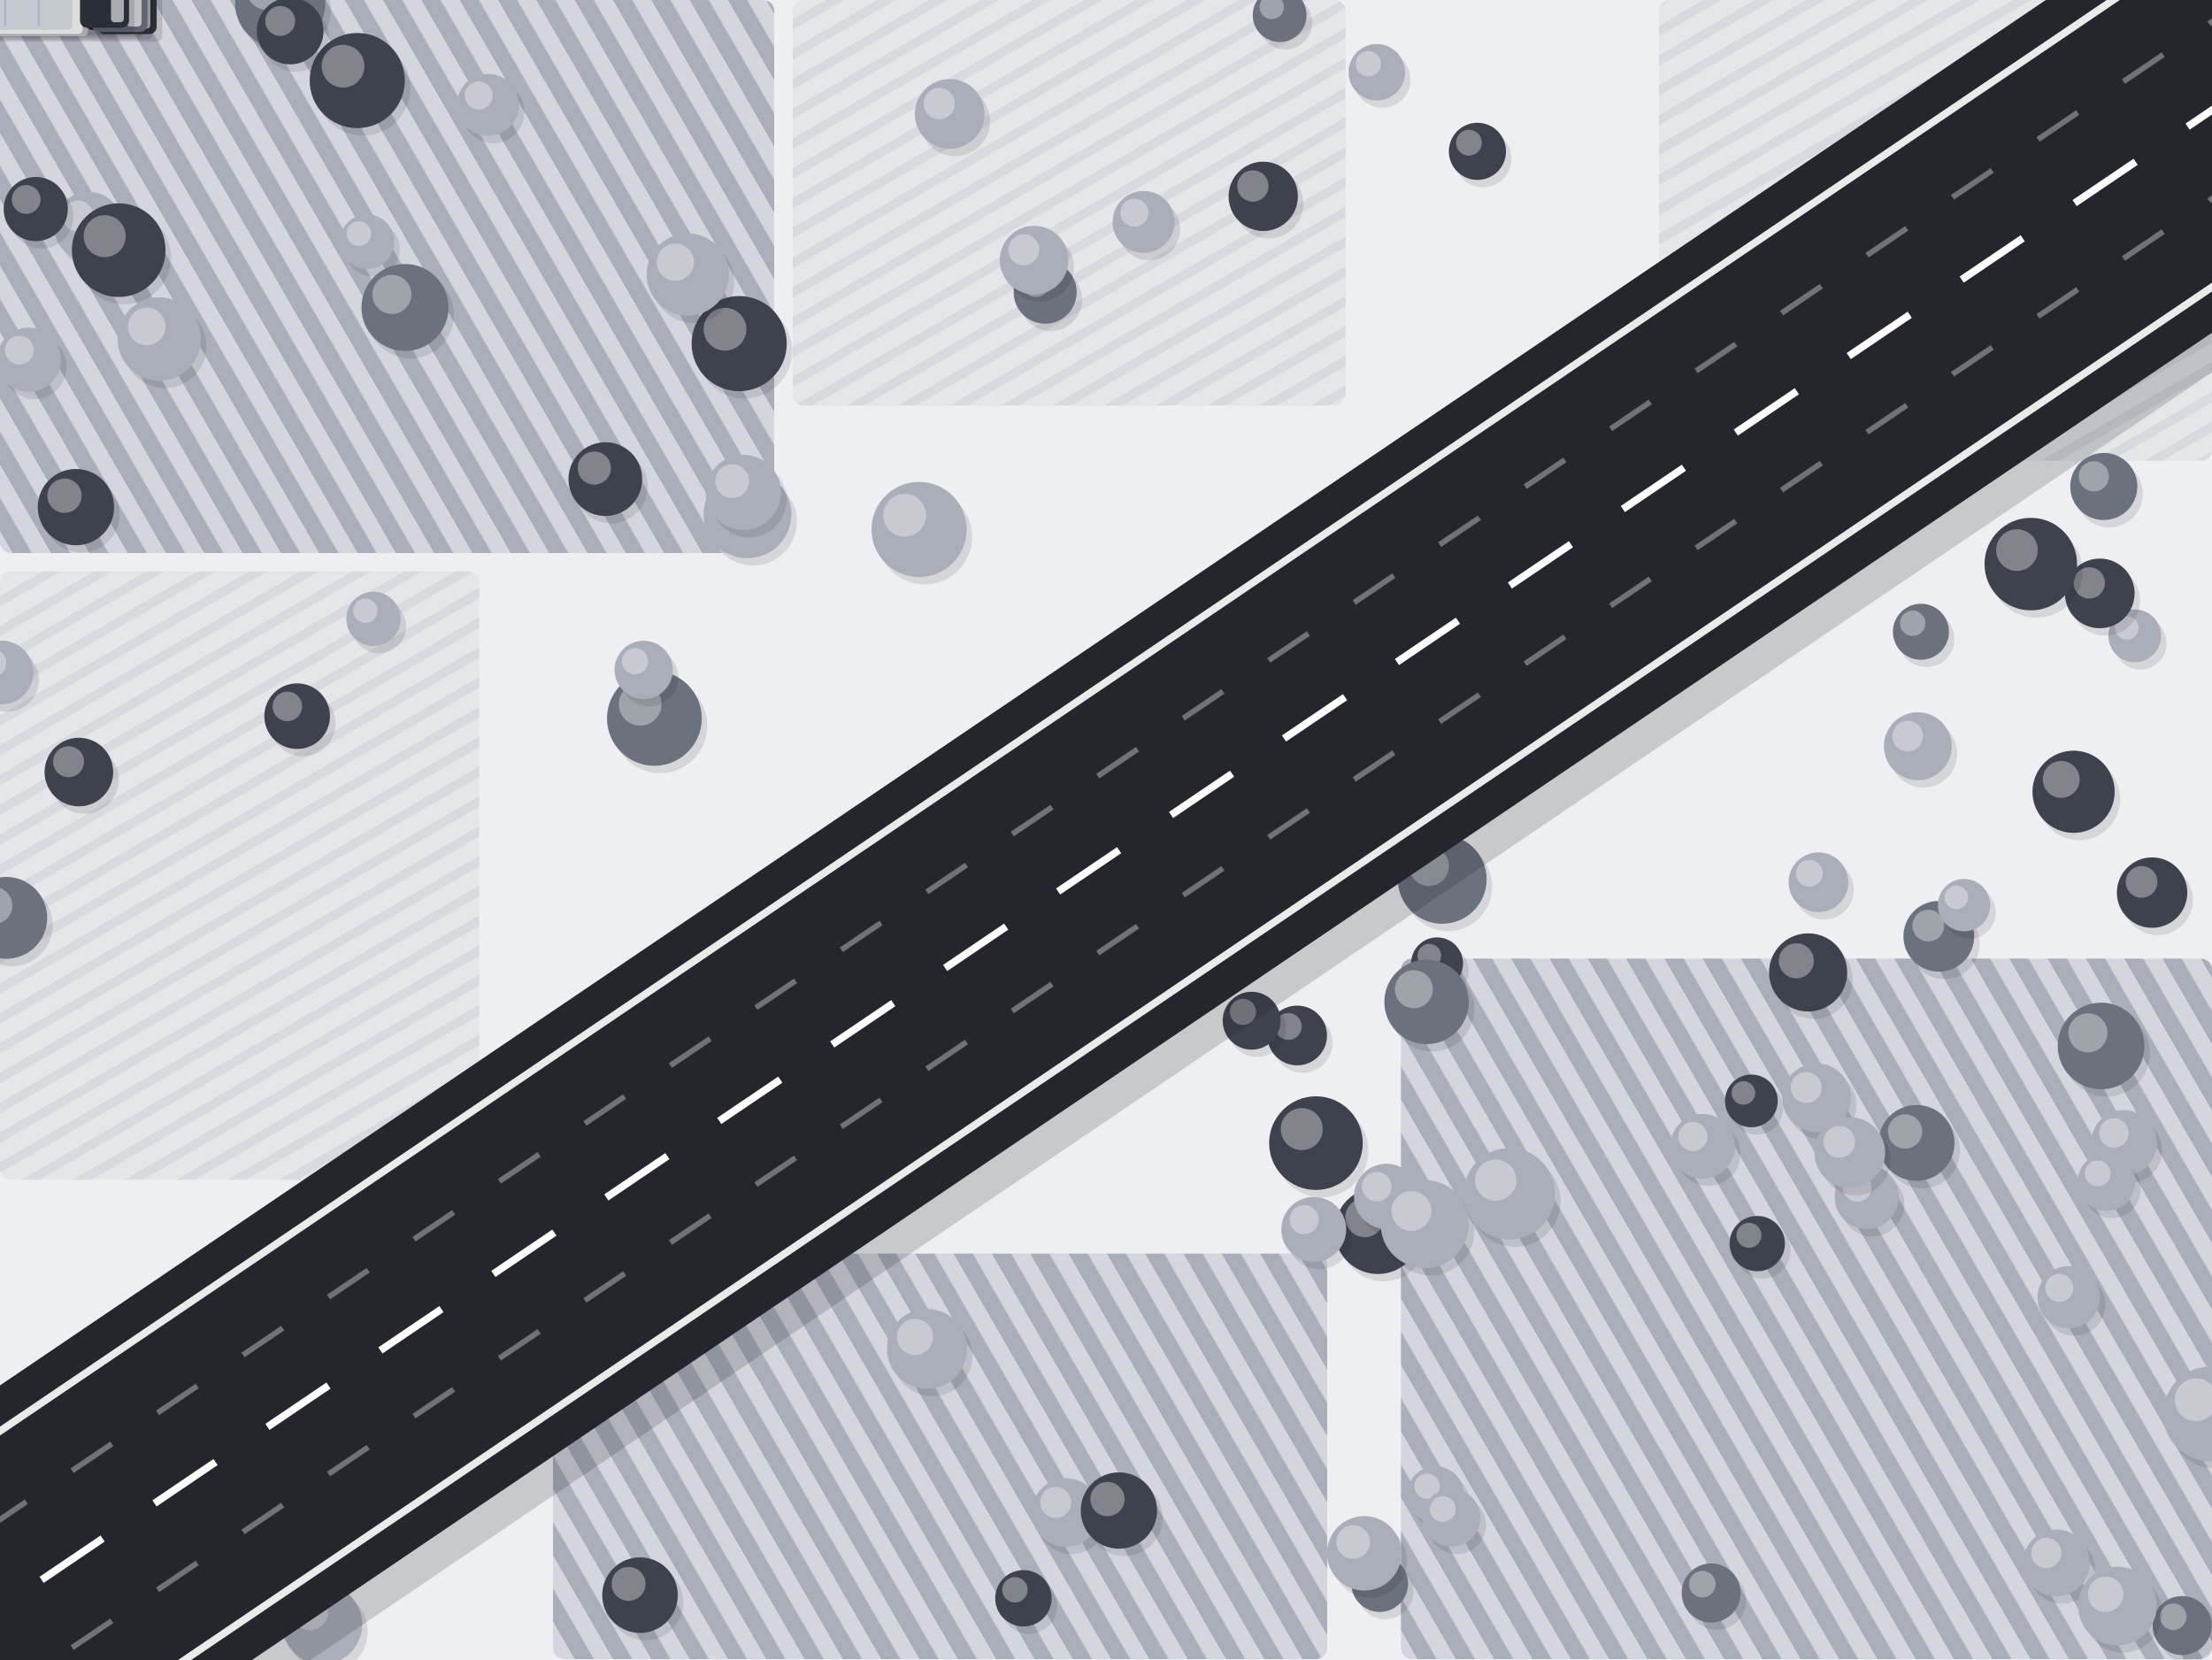
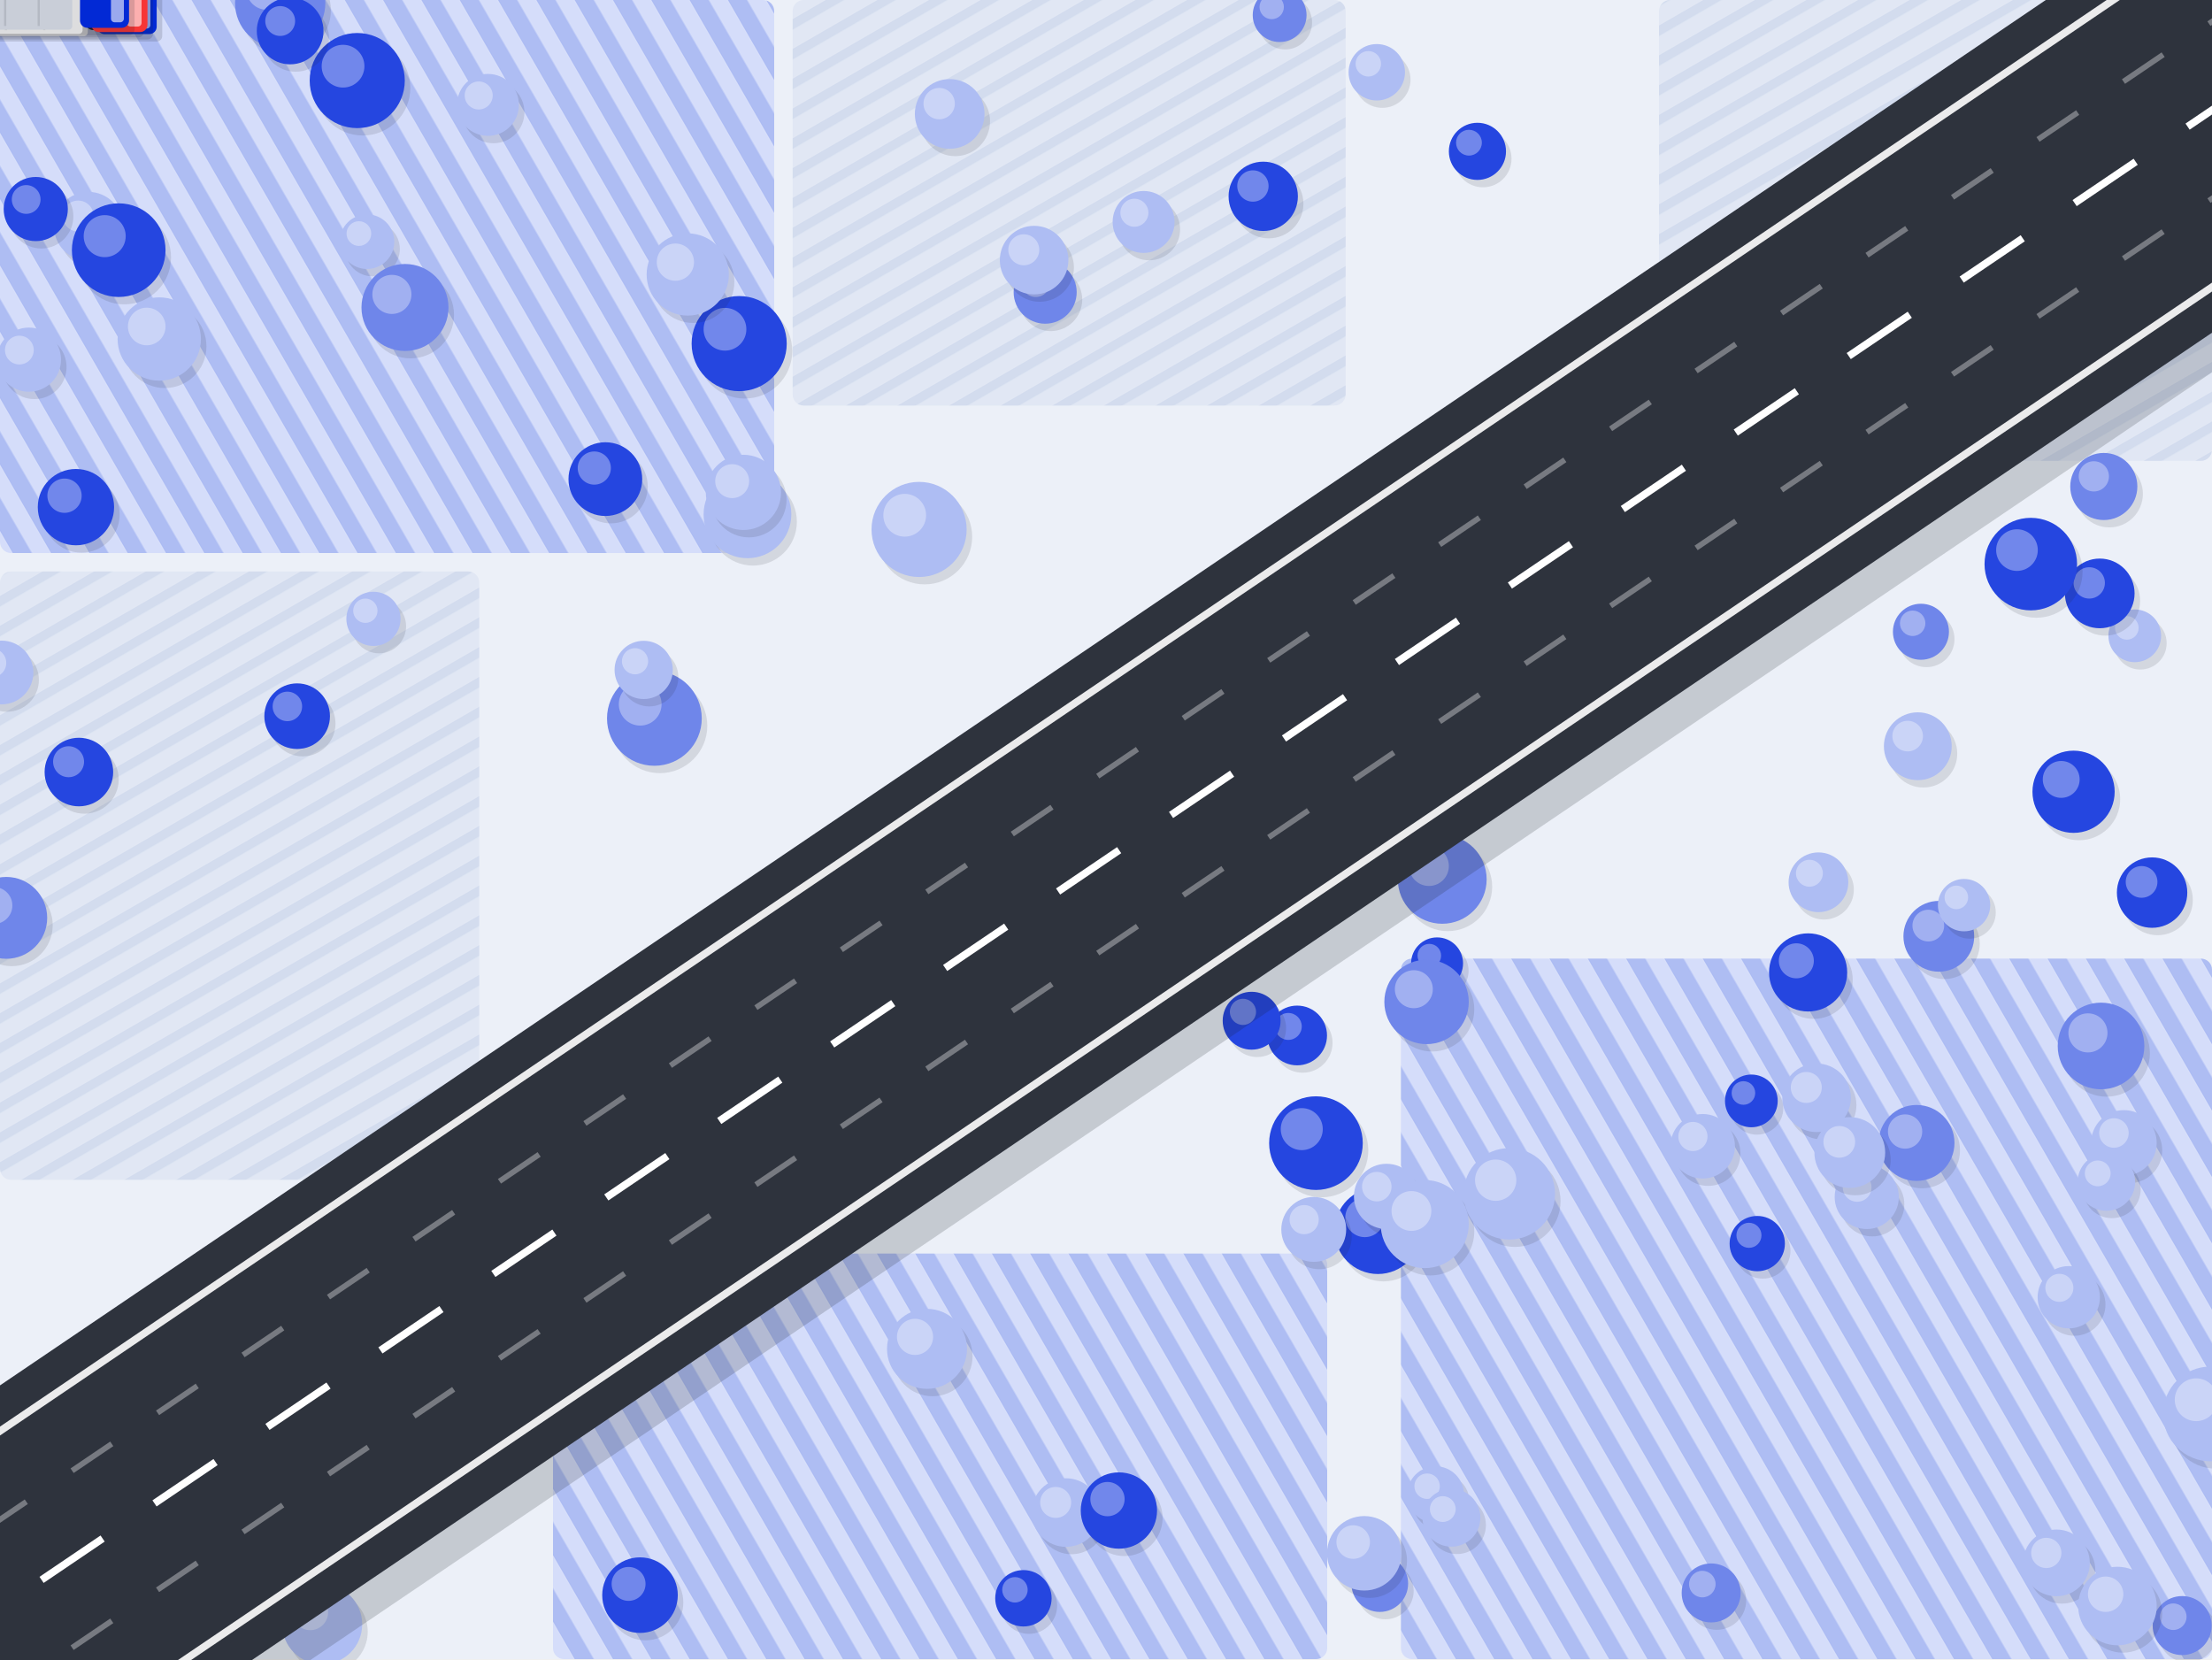
<svg xmlns="http://www.w3.org/2000/svg" viewBox="0 0 1200 900" width="1200" height="900" role="img" aria-label="Aerial view of freight trucks on a highway through farmland">
  <defs>
    <pattern id="crop1" width="18" height="18" patternUnits="userSpaceOnUse" patternTransform="rotate(-30)">
-       <rect width="18" height="18" fill="#D3D6DC" />
-       <rect width="9" height="18" fill="#A9AEB8" />
+       <rect width="18" height="18" fill="#D5DDFA" />
+       <rect width="9" height="18" fill="#AEBDF3" />
    </pattern>
    <pattern id="crop2" width="14" height="14" patternUnits="userSpaceOnUse" patternTransform="rotate(60)">
-       <rect width="14" height="14" fill="#E4E6EA" />
-       <rect width="5" height="14" fill="#D7DADF" />
+       <rect width="14" height="14" fill="#E1E7F4" />
+       <rect width="5" height="14" fill="#D3DCEE" />
    </pattern>
    <pattern id="dots" width="24" height="24" patternUnits="userSpaceOnUse">
-       <circle cx="2" cy="2" r="1.4" fill="#C9CCD3" />
+       <circle cx="2" cy="2" r="1.4" fill="#C3CDE4" />
    </pattern>
  </defs>
-   <rect width="1200" height="900" fill="#EEEFF2" />
+   <rect width="1200" height="900" fill="#ECF0F8" />
  <rect x="0" y="0" width="420" height="300" rx="6" fill="url(#crop1)" />
  <rect x="430" y="0" width="300" height="220" rx="6" fill="url(#crop2)" />
  <rect x="0" y="310" width="260" height="330" rx="6" fill="url(#crop2)" />
  <rect x="760" y="520" width="440" height="380" rx="6" fill="url(#crop1)" />
  <rect x="900" y="0" width="300" height="250" rx="6" fill="url(#crop2)" />
  <rect x="300" y="680" width="420" height="220" rx="6" fill="url(#crop1)" />
  <circle cx="750.5" cy="671.6" r="23.5" fill="rgba(27,30,36,.12)" />
-   <circle cx="747.5" cy="667.6" r="23.5" fill="#3D424C" />
+   <circle cx="747.5" cy="667.6" r="23.5" fill="#2546E0" />
  <circle cx="740.4" cy="660.5" r="10.6" fill="rgba(255,255,255,.35)" />
  <circle cx="785.4" cy="481" r="24.1" fill="rgba(27,30,36,.12)" />
-   <circle cx="782.4" cy="477" r="24.1" fill="#6B717D" />
+   <circle cx="782.4" cy="477" r="24.1" fill="#6F86EA" />
  <circle cx="775.2" cy="469.8" r="10.8" fill="rgba(255,255,255,.35)" />
  <circle cx="781.8" cy="814.8" r="15.4" fill="rgba(27,30,36,.12)" />
-   <circle cx="778.8" cy="810.8" r="15.4" fill="#A9AEB8" />
+   <circle cx="778.8" cy="810.8" r="15.4" fill="#AEBDF3" />
  <circle cx="774.2" cy="806.2" r="6.9" fill="rgba(255,255,255,.35)" />
  <circle cx="1045.1" cy="346.7" r="15.2" fill="rgba(27,30,36,.12)" />
-   <circle cx="1042.1" cy="342.7" r="15.2" fill="#6B717D" />
+   <circle cx="1042.1" cy="342.7" r="15.2" fill="#6F86EA" />
  <circle cx="1037.6" cy="338.1" r="6.9" fill="rgba(255,255,255,.35)" />
  <circle cx="18.7" cy="199.1" r="17.4" fill="rgba(27,30,36,.12)" />
-   <circle cx="15.7" cy="195.1" r="17.4" fill="#A9AEB8" />
+   <circle cx="15.7" cy="195.1" r="17.4" fill="#AEBDF3" />
  <circle cx="10.5" cy="189.9" r="7.8" fill="rgba(255,255,255,.35)" />
  <circle cx="155" cy="5.6" r="24.5" fill="rgba(27,30,36,.12)" />
-   <circle cx="152" cy="1.6" r="24.5" fill="#6B717D" />
+   <circle cx="152" cy="1.6" r="24.5" fill="#6F86EA" />
  <circle cx="144.7" cy="-5.7" r="11" fill="rgba(255,255,255,.35)" />
  <circle cx="931.3" cy="868.1" r="16" fill="rgba(27,30,36,.12)" />
-   <circle cx="928.3" cy="864.1" r="16" fill="#6B717D" />
+   <circle cx="928.3" cy="864.1" r="16" fill="#6F86EA" />
  <circle cx="923.5" cy="859.3" r="7.2" fill="rgba(255,255,255,.35)" />
  <circle cx="350.2" cy="869.3" r="20.5" fill="rgba(27,30,36,.12)" />
-   <circle cx="347.2" cy="865.3" r="20.5" fill="#3D424C" />
+   <circle cx="347.2" cy="865.3" r="20.5" fill="#2546E0" />
  <circle cx="341" cy="859.2" r="9.2" fill="rgba(255,255,255,.35)" />
  <circle cx="1161.1" cy="348.9" r="14.3" fill="rgba(27,30,36,.12)" />
-   <circle cx="1158.1" cy="344.9" r="14.3" fill="#A9AEB8" />
+   <circle cx="1158.1" cy="344.9" r="14.3" fill="#AEBDF3" />
  <circle cx="1153.8" cy="340.6" r="6.4" fill="rgba(255,255,255,.35)" />
  <circle cx="202.1" cy="135.1" r="14.8" fill="rgba(27,30,36,.12)" />
-   <circle cx="199.1" cy="131.1" r="14.8" fill="#A9AEB8" />
+   <circle cx="199.1" cy="131.1" r="14.8" fill="#AEBDF3" />
  <circle cx="194.7" cy="126.7" r="6.7" fill="rgba(255,255,255,.35)" />
  <circle cx="983.9" cy="531.5" r="21.2" fill="rgba(27,30,36,.12)" />
-   <circle cx="980.9" cy="527.5" r="21.2" fill="#3D424C" />
+   <circle cx="980.9" cy="527.5" r="21.2" fill="#2546E0" />
  <circle cx="974.5" cy="521.2" r="9.5" fill="rgba(255,255,255,.35)" />
  <circle cx="408.5" cy="283" r="23.8" fill="rgba(27,30,36,.12)" />
-   <circle cx="405.5" cy="279" r="23.8" fill="#A9AEB8" />
+   <circle cx="405.5" cy="279" r="23.8" fill="#AEBDF3" />
  <circle cx="398.3" cy="271.8" r="10.7" fill="rgba(255,255,255,.35)" />
  <circle cx="570" cy="162.5" r="17.1" fill="rgba(27,30,36,.12)" />
-   <circle cx="567" cy="158.5" r="17.1" fill="#6B717D" />
+   <circle cx="567" cy="158.5" r="17.1" fill="#6F86EA" />
  <circle cx="561.9" cy="153.4" r="7.7" fill="rgba(255,255,255,.35)" />
  <circle cx="1142.1" cy="325.9" r="18.9" fill="rgba(27,30,36,.12)" />
-   <circle cx="1139.1" cy="321.9" r="18.9" fill="#3D424C" />
+   <circle cx="1139.1" cy="321.9" r="18.9" fill="#2546E0" />
  <circle cx="1133.4" cy="316.2" r="8.5" fill="rgba(255,255,255,.35)" />
  <circle cx="697.2" cy="12.2" r="14.6" fill="rgba(27,30,36,.12)" />
-   <circle cx="694.2" cy="8.2" r="14.6" fill="#6B717D" />
+   <circle cx="694.2" cy="8.2" r="14.6" fill="#6F86EA" />
  <circle cx="689.9" cy="3.8" r="6.6" fill="rgba(255,255,255,.35)" />
  <circle cx="751.5" cy="863" r="15.4" fill="rgba(27,30,36,.12)" />
-   <circle cx="748.5" cy="859" r="15.4" fill="#6B717D" />
+   <circle cx="748.5" cy="859" r="15.4" fill="#6F86EA" />
  <circle cx="743.8" cy="854.3" r="6.9" fill="rgba(255,255,255,.35)" />
  <circle cx="1118.6" cy="851.8" r="18.1" fill="rgba(27,30,36,.12)" />
-   <circle cx="1115.6" cy="847.8" r="18.1" fill="#A9AEB8" />
+   <circle cx="1115.6" cy="847.8" r="18.1" fill="#AEBDF3" />
  <circle cx="1110.1" cy="842.4" r="8.2" fill="rgba(255,255,255,.35)" />
  <circle cx="358" cy="393.7" r="25.7" fill="rgba(27,30,36,.12)" />
-   <circle cx="355" cy="389.7" r="25.7" fill="#6B717D" />
+   <circle cx="355" cy="389.7" r="25.7" fill="#6F86EA" />
  <circle cx="347.3" cy="382" r="11.6" fill="rgba(255,255,255,.35)" />
  <circle cx="1104.7" cy="310" r="25.1" fill="rgba(27,30,36,.12)" />
-   <circle cx="1101.7" cy="306" r="25.1" fill="#3D424C" />
+   <circle cx="1101.7" cy="306" r="25.1" fill="#2546E0" />
  <circle cx="1094.2" cy="298.4" r="11.3" fill="rgba(255,255,255,.35)" />
  <circle cx="755.2" cy="653" r="17.7" fill="rgba(27,30,36,.12)" />
-   <circle cx="752.2" cy="649" r="17.7" fill="#A9AEB8" />
+   <circle cx="752.2" cy="649" r="17.7" fill="#AEBDF3" />
  <circle cx="746.9" cy="643.7" r="8" fill="rgba(255,255,255,.35)" />
  <circle cx="196.8" cy="47.7" r="25.8" fill="rgba(27,30,36,.12)" />
-   <circle cx="193.8" cy="43.7" r="25.8" fill="#3D424C" />
+   <circle cx="193.8" cy="43.7" r="25.8" fill="#2546E0" />
  <circle cx="186.1" cy="35.9" r="11.6" fill="rgba(255,255,255,.35)" />
  <circle cx="177.8" cy="885.1" r="21.7" fill="rgba(27,30,36,.12)" />
-   <circle cx="174.8" cy="881.1" r="21.7" fill="#A9AEB8" />
+   <circle cx="174.8" cy="881.1" r="21.7" fill="#AEBDF3" />
  <circle cx="168.3" cy="874.6" r="9.7" fill="rgba(255,255,255,.35)" />
  <circle cx="404" cy="190.4" r="25.8" fill="rgba(27,30,36,.12)" />
-   <circle cx="401" cy="186.4" r="25.8" fill="#3D424C" />
+   <circle cx="401" cy="186.4" r="25.8" fill="#2546E0" />
  <circle cx="393.3" cy="178.6" r="11.6" fill="rgba(255,255,255,.35)" />
  <circle cx="1142.8" cy="571.4" r="23.5" fill="rgba(27,30,36,.12)" />
-   <circle cx="1139.8" cy="567.4" r="23.5" fill="#6B717D" />
+   <circle cx="1139.8" cy="567.4" r="23.5" fill="#6F86EA" />
  <circle cx="1132.7" cy="560.3" r="10.6" fill="rgba(255,255,255,.35)" />
  <circle cx="205.6" cy="339.7" r="14.7" fill="rgba(27,30,36,.12)" />
-   <circle cx="202.6" cy="335.7" r="14.7" fill="#A9AEB8" />
+   <circle cx="202.6" cy="335.7" r="14.7" fill="#AEBDF3" />
  <circle cx="198.2" cy="331.3" r="6.6" fill="rgba(255,255,255,.35)" />
  <circle cx="1202.2" cy="771" r="25.7" fill="rgba(27,30,36,.12)" />
-   <circle cx="1199.2" cy="767" r="25.7" fill="#A9AEB8" />
+   <circle cx="1199.2" cy="767" r="25.7" fill="#AEBDF3" />
  <circle cx="1191.4" cy="759.3" r="11.6" fill="rgba(255,255,255,.35)" />
  <circle cx="1155.2" cy="624" r="17.8" fill="rgba(27,30,36,.12)" />
-   <circle cx="1152.2" cy="620" r="17.8" fill="#A9AEB8" />
+   <circle cx="1152.2" cy="620" r="17.8" fill="#AEBDF3" />
  <circle cx="1146.8" cy="614.6" r="8" fill="rgba(255,255,255,.35)" />
  <circle cx="352.2" cy="367.4" r="15.8" fill="rgba(27,30,36,.12)" />
-   <circle cx="349.2" cy="363.4" r="15.8" fill="#A9AEB8" />
+   <circle cx="349.2" cy="363.4" r="15.8" fill="#AEBDF3" />
  <circle cx="344.5" cy="358.7" r="7.1" fill="rgba(255,255,255,.35)" />
  <circle cx="989.5" cy="482.6" r="16.2" fill="rgba(27,30,36,.12)" />
-   <circle cx="986.5" cy="478.6" r="16.2" fill="#A9AEB8" />
+   <circle cx="986.5" cy="478.6" r="16.2" fill="#AEBDF3" />
  <circle cx="981.6" cy="473.7" r="7.3" fill="rgba(255,255,255,.35)" />
  <circle cx="44.2" cy="279.1" r="20.7" fill="rgba(27,30,36,.12)" />
-   <circle cx="41.2" cy="275.1" r="20.7" fill="#3D424C" />
+   <circle cx="41.2" cy="275.1" r="20.7" fill="#2546E0" />
  <circle cx="35" cy="268.9" r="9.3" fill="rgba(255,255,255,.35)" />
  <circle cx="926.7" cy="625.8" r="17.5" fill="rgba(27,30,36,.12)" />
-   <circle cx="923.7" cy="621.8" r="17.5" fill="#A9AEB8" />
+   <circle cx="923.7" cy="621.8" r="17.5" fill="#AEBDF3" />
  <circle cx="918.4" cy="616.5" r="7.9" fill="rgba(255,255,255,.35)" />
  <circle cx="782.6" cy="526.6" r="14.1" fill="rgba(27,30,36,.12)" />
-   <circle cx="779.6" cy="522.6" r="14.1" fill="#3D424C" />
+   <circle cx="779.6" cy="522.6" r="14.1" fill="#2546E0" />
  <circle cx="775.4" cy="518.4" r="6.4" fill="rgba(255,255,255,.35)" />
  <circle cx="331.4" cy="263.9" r="20" fill="rgba(27,30,36,.12)" />
-   <circle cx="328.4" cy="259.9" r="20" fill="#3D424C" />
+   <circle cx="328.4" cy="259.9" r="20" fill="#2546E0" />
  <circle cx="322.4" cy="253.9" r="9" fill="rgba(255,255,255,.35)" />
  <circle cx="775.9" cy="668" r="23.9" fill="rgba(27,30,36,.12)" />
-   <circle cx="772.9" cy="664" r="23.9" fill="#A9AEB8" />
+   <circle cx="772.9" cy="664" r="23.9" fill="#AEBDF3" />
  <circle cx="765.7" cy="656.9" r="10.8" fill="rgba(255,255,255,.35)" />
  <circle cx="1043.4" cy="408.8" r="18.4" fill="rgba(27,30,36,.12)" />
-   <circle cx="1040.4" cy="404.8" r="18.4" fill="#A9AEB8" />
+   <circle cx="1040.4" cy="404.8" r="18.4" fill="#AEBDF3" />
  <circle cx="1034.9" cy="399.3" r="8.3" fill="rgba(255,255,255,.35)" />
  <circle cx="1127.9" cy="433.5" r="22.3" fill="rgba(27,30,36,.12)" />
-   <circle cx="1124.9" cy="429.5" r="22.3" fill="#3D424C" />
+   <circle cx="1124.9" cy="429.5" r="22.3" fill="#2546E0" />
  <circle cx="1118.2" cy="422.8" r="10" fill="rgba(255,255,255,.35)" />
  <circle cx="743.1" cy="846.6" r="20.2" fill="rgba(27,30,36,.12)" />
-   <circle cx="740.1" cy="842.6" r="20.2" fill="#A9AEB8" />
+   <circle cx="740.1" cy="842.6" r="20.2" fill="#AEBDF3" />
  <circle cx="734.1" cy="836.5" r="9.1" fill="rgba(255,255,255,.35)" />
  <circle cx="706.7" cy="565.7" r="16.2" fill="rgba(27,30,36,.12)" />
-   <circle cx="703.7" cy="561.7" r="16.2" fill="#3D424C" />
+   <circle cx="703.7" cy="561.7" r="16.2" fill="#2546E0" />
  <circle cx="698.9" cy="556.8" r="7.3" fill="rgba(255,255,255,.35)" />
  <circle cx="1186.8" cy="885.8" r="16" fill="rgba(27,30,36,.12)" />
-   <circle cx="1183.8" cy="881.8" r="16" fill="#6B717D" />
+   <circle cx="1183.8" cy="881.8" r="16" fill="#6F86EA" />
  <circle cx="1179" cy="877" r="7.2" fill="rgba(255,255,255,.35)" />
  <circle cx="136" cy="875.2" r="19.8" fill="rgba(27,30,36,.12)" />
-   <circle cx="133" cy="871.2" r="19.8" fill="#3D424C" />
+   <circle cx="133" cy="871.2" r="19.8" fill="#2546E0" />
  <circle cx="127.1" cy="865.2" r="8.9" fill="rgba(255,255,255,.35)" />
  <circle cx="45.8" cy="422.8" r="18.6" fill="rgba(27,30,36,.12)" />
-   <circle cx="42.8" cy="418.8" r="18.6" fill="#3D424C" />
+   <circle cx="42.8" cy="418.8" r="18.6" fill="#2546E0" />
  <circle cx="37.2" cy="413.2" r="8.4" fill="rgba(255,255,255,.35)" />
  <circle cx="89.4" cy="187.9" r="22.6" fill="rgba(27,30,36,.12)" />
-   <circle cx="86.4" cy="183.9" r="22.6" fill="#A9AEB8" />
+   <circle cx="86.4" cy="183.9" r="22.6" fill="#AEBDF3" />
  <circle cx="79.6" cy="177.1" r="10.2" fill="rgba(255,255,255,.35)" />
  <circle cx="3.8" cy="368.8" r="17.3" fill="rgba(27,30,36,.12)" />
-   <circle cx="0.8" cy="364.8" r="17.3" fill="#A9AEB8" />
+   <circle cx="0.8" cy="364.8" r="17.3" fill="#AEBDF3" />
  <circle cx="-4.4" cy="359.6" r="7.8" fill="rgba(255,255,255,.35)" />
  <circle cx="1042.7" cy="624" r="20.6" fill="rgba(27,30,36,.12)" />
-   <circle cx="1039.7" cy="620" r="20.6" fill="#6B717D" />
+   <circle cx="1039.7" cy="620" r="20.6" fill="#6F86EA" />
  <circle cx="1033.5" cy="613.8" r="9.3" fill="rgba(255,255,255,.35)" />
  <circle cx="1144.3" cy="267.9" r="18.2" fill="rgba(27,30,36,.12)" />
-   <circle cx="1141.3" cy="263.9" r="18.2" fill="#6B717D" />
+   <circle cx="1141.3" cy="263.9" r="18.2" fill="#6F86EA" />
  <circle cx="1135.9" cy="258.4" r="8.2" fill="rgba(255,255,255,.35)" />
  <circle cx="505.9" cy="735.7" r="21.7" fill="rgba(27,30,36,.12)" />
-   <circle cx="502.9" cy="731.7" r="21.7" fill="#A9AEB8" />
+   <circle cx="502.9" cy="731.7" r="21.7" fill="#AEBDF3" />
  <circle cx="496.4" cy="725.2" r="9.8" fill="rgba(255,255,255,.35)" />
  <circle cx="564" cy="145.1" r="18.6" fill="rgba(27,30,36,.12)" />
-   <circle cx="561" cy="141.1" r="18.6" fill="#A9AEB8" />
+   <circle cx="561" cy="141.1" r="18.6" fill="#AEBDF3" />
  <circle cx="555.4" cy="135.5" r="8.4" fill="rgba(255,255,255,.35)" />
  <circle cx="1151.7" cy="875.2" r="21.3" fill="rgba(27,30,36,.12)" />
-   <circle cx="1148.7" cy="871.2" r="21.3" fill="#A9AEB8" />
+   <circle cx="1148.7" cy="871.2" r="21.3" fill="#AEBDF3" />
  <circle cx="1142.3" cy="864.8" r="9.6" fill="rgba(255,255,255,.35)" />
  <circle cx="988.5" cy="599.5" r="18.6" fill="rgba(27,30,36,.12)" />
-   <circle cx="985.5" cy="595.5" r="18.6" fill="#A9AEB8" />
+   <circle cx="985.5" cy="595.5" r="18.6" fill="#AEBDF3" />
  <circle cx="979.9" cy="589.9" r="8.4" fill="rgba(255,255,255,.35)" />
  <circle cx="682" cy="557.7" r="15.7" fill="rgba(27,30,36,.12)" />
-   <circle cx="679" cy="553.7" r="15.7" fill="#3D424C" />
+   <circle cx="679" cy="553.7" r="15.7" fill="#2546E0" />
  <circle cx="674.3" cy="548.9" r="7.1" fill="rgba(255,255,255,.35)" />
  <circle cx="1054.8" cy="511.9" r="19.2" fill="rgba(27,30,36,.12)" />
-   <circle cx="1051.8" cy="507.9" r="19.2" fill="#6B717D" />
+   <circle cx="1051.8" cy="507.9" r="19.2" fill="#6F86EA" />
  <circle cx="1046.1" cy="502.1" r="8.6" fill="rgba(255,255,255,.35)" />
  <circle cx="715.7" cy="670.9" r="17.6" fill="rgba(27,30,36,.12)" />
-   <circle cx="712.7" cy="666.9" r="17.6" fill="#A9AEB8" />
+   <circle cx="712.7" cy="666.9" r="17.6" fill="#AEBDF3" />
  <circle cx="707.5" cy="661.6" r="7.9" fill="rgba(255,255,255,.35)" />
  <circle cx="501.6" cy="291.2" r="25.8" fill="rgba(27,30,36,.12)" />
-   <circle cx="498.6" cy="287.2" r="25.8" fill="#A9AEB8" />
+   <circle cx="498.6" cy="287.2" r="25.8" fill="#AEBDF3" />
  <circle cx="490.8" cy="279.5" r="11.6" fill="rgba(255,255,255,.35)" />
  <circle cx="51" cy="126.8" r="18.7" fill="rgba(27,30,36,.12)" />
-   <circle cx="48" cy="122.8" r="18.7" fill="#A9AEB8" />
+   <circle cx="48" cy="122.8" r="18.7" fill="#AEBDF3" />
  <circle cx="42.4" cy="117.2" r="8.4" fill="rgba(255,255,255,.35)" />
  <circle cx="1125.3" cy="707.7" r="16.9" fill="rgba(27,30,36,.12)" />
-   <circle cx="1122.3" cy="703.7" r="16.9" fill="#A9AEB8" />
+   <circle cx="1122.3" cy="703.7" r="16.9" fill="#AEBDF3" />
  <circle cx="1117.2" cy="698.6" r="7.6" fill="rgba(255,255,255,.35)" />
  <circle cx="1015.7" cy="653.3" r="17.4" fill="rgba(27,30,36,.12)" />
-   <circle cx="1012.7" cy="649.3" r="17.4" fill="#A9AEB8" />
+   <circle cx="1012.7" cy="649.3" r="17.4" fill="#AEBDF3" />
  <circle cx="1007.5" cy="644.1" r="7.8" fill="rgba(255,255,255,.35)" />
  <circle cx="776.9" cy="547.5" r="22.9" fill="rgba(27,30,36,.12)" />
-   <circle cx="773.9" cy="543.5" r="22.9" fill="#6B717D" />
+   <circle cx="773.9" cy="543.5" r="22.9" fill="#6F86EA" />
  <circle cx="767" cy="536.6" r="10.3" fill="rgba(255,255,255,.35)" />
  <circle cx="22.4" cy="117.4" r="17.4" fill="rgba(27,30,36,.12)" />
-   <circle cx="19.4" cy="113.4" r="17.4" fill="#3D424C" />
+   <circle cx="19.4" cy="113.4" r="17.4" fill="#2546E0" />
  <circle cx="14.2" cy="108.2" r="7.8" fill="rgba(255,255,255,.35)" />
  <circle cx="406.3" cy="271.1" r="20.4" fill="rgba(27,30,36,.12)" />
-   <circle cx="403.3" cy="267.1" r="20.4" fill="#A9AEB8" />
+   <circle cx="403.3" cy="267.1" r="20.4" fill="#AEBDF3" />
  <circle cx="397.2" cy="261" r="9.2" fill="rgba(255,255,255,.35)" />
  <circle cx="6.4" cy="501.9" r="22.2" fill="rgba(27,30,36,.12)" />
-   <circle cx="3.4" cy="497.9" r="22.2" fill="#6B717D" />
+   <circle cx="3.4" cy="497.9" r="22.2" fill="#6F86EA" />
  <circle cx="-3.3" cy="491.2" r="10" fill="rgba(255,255,255,.35)" />
  <circle cx="1068.5" cy="495" r="14.2" fill="rgba(27,30,36,.12)" />
-   <circle cx="1065.5" cy="491" r="14.2" fill="#A9AEB8" />
+   <circle cx="1065.5" cy="491" r="14.2" fill="#AEBDF3" />
  <circle cx="1061.3" cy="486.8" r="6.4" fill="rgba(255,255,255,.35)" />
  <circle cx="716.9" cy="624.1" r="25.4" fill="rgba(27,30,36,.12)" />
-   <circle cx="713.9" cy="620.1" r="25.4" fill="#3D424C" />
+   <circle cx="713.9" cy="620.1" r="25.4" fill="#2546E0" />
  <circle cx="706.2" cy="612.5" r="11.4" fill="rgba(255,255,255,.35)" />
  <circle cx="581.3" cy="824.5" r="18.6" fill="rgba(27,30,36,.12)" />
-   <circle cx="578.3" cy="820.5" r="18.6" fill="#A9AEB8" />
+   <circle cx="578.3" cy="820.5" r="18.6" fill="#AEBDF3" />
  <circle cx="572.7" cy="815" r="8.4" fill="rgba(255,255,255,.35)" />
  <circle cx="821.8" cy="651.6" r="24.8" fill="rgba(27,30,36,.12)" />
-   <circle cx="818.8" cy="647.6" r="24.8" fill="#A9AEB8" />
+   <circle cx="818.8" cy="647.6" r="24.8" fill="#AEBDF3" />
  <circle cx="811.4" cy="640.2" r="11.2" fill="rgba(255,255,255,.35)" />
  <circle cx="1006.5" cy="629.2" r="19.2" fill="rgba(27,30,36,.12)" />
-   <circle cx="1003.5" cy="625.2" r="19.2" fill="#A9AEB8" />
+   <circle cx="1003.5" cy="625.2" r="19.2" fill="#AEBDF3" />
  <circle cx="997.8" cy="619.4" r="8.6" fill="rgba(255,255,255,.35)" />
  <circle cx="376.1" cy="152.9" r="22.3" fill="rgba(27,30,36,.12)" />
-   <circle cx="373.1" cy="148.9" r="22.3" fill="#A9AEB8" />
+   <circle cx="373.1" cy="148.9" r="22.3" fill="#AEBDF3" />
  <circle cx="366.4" cy="142.2" r="10.1" fill="rgba(255,255,255,.35)" />
  <circle cx="1170.5" cy="488.2" r="19.1" fill="rgba(27,30,36,.12)" />
-   <circle cx="1167.5" cy="484.2" r="19.1" fill="#3D424C" />
+   <circle cx="1167.5" cy="484.2" r="19.1" fill="#2546E0" />
  <circle cx="1161.8" cy="478.4" r="8.6" fill="rgba(255,255,255,.35)" />
  <circle cx="953.1" cy="601.2" r="14.3" fill="rgba(27,30,36,.12)" />
-   <circle cx="950.1" cy="597.2" r="14.3" fill="#3D424C" />
+   <circle cx="950.1" cy="597.2" r="14.3" fill="#2546E0" />
  <circle cx="945.8" cy="592.9" r="6.4" fill="rgba(255,255,255,.35)" />
  <circle cx="518.2" cy="65.8" r="18.9" fill="rgba(27,30,36,.12)" />
-   <circle cx="515.2" cy="61.8" r="18.9" fill="#A9AEB8" />
+   <circle cx="515.2" cy="61.8" r="18.9" fill="#AEBDF3" />
  <circle cx="509.5" cy="56.2" r="8.5" fill="rgba(255,255,255,.35)" />
  <circle cx="1145.7" cy="645.2" r="15.6" fill="rgba(27,30,36,.12)" />
-   <circle cx="1142.7" cy="641.2" r="15.6" fill="#A9AEB8" />
+   <circle cx="1142.7" cy="641.2" r="15.6" fill="#AEBDF3" />
  <circle cx="1138" cy="636.5" r="7" fill="rgba(255,255,255,.35)" />
  <circle cx="222.7" cy="170.8" r="23.6" fill="rgba(27,30,36,.12)" />
-   <circle cx="219.7" cy="166.8" r="23.6" fill="#6B717D" />
+   <circle cx="219.7" cy="166.8" r="23.6" fill="#6F86EA" />
  <circle cx="212.6" cy="159.7" r="10.6" fill="rgba(255,255,255,.35)" />
  <circle cx="749.9" cy="43.2" r="15.3" fill="rgba(27,30,36,.12)" />
-   <circle cx="746.9" cy="39.2" r="15.3" fill="#A9AEB8" />
+   <circle cx="746.9" cy="39.2" r="15.3" fill="#AEBDF3" />
  <circle cx="742.3" cy="34.6" r="6.9" fill="rgba(255,255,255,.35)" />
  <circle cx="688.3" cy="110.5" r="18.8" fill="rgba(27,30,36,.12)" />
-   <circle cx="685.3" cy="106.5" r="18.8" fill="#3D424C" />
+   <circle cx="685.3" cy="106.5" r="18.8" fill="#2546E0" />
  <circle cx="679.7" cy="100.9" r="8.5" fill="rgba(255,255,255,.35)" />
  <circle cx="164.2" cy="392.5" r="17.8" fill="rgba(27,30,36,.12)" />
-   <circle cx="161.2" cy="388.5" r="17.8" fill="#3D424C" />
+   <circle cx="161.2" cy="388.5" r="17.8" fill="#2546E0" />
  <circle cx="155.9" cy="383.2" r="8" fill="rgba(255,255,255,.35)" />
  <circle cx="790.4" cy="827.3" r="15.7" fill="rgba(27,30,36,.12)" />
-   <circle cx="787.4" cy="823.3" r="15.7" fill="#A9AEB8" />
+   <circle cx="787.4" cy="823.3" r="15.7" fill="#AEBDF3" />
  <circle cx="782.7" cy="818.6" r="7" fill="rgba(255,255,255,.35)" />
  <circle cx="610" cy="823.4" r="20.7" fill="rgba(27,30,36,.12)" />
-   <circle cx="607" cy="819.4" r="20.7" fill="#3D424C" />
+   <circle cx="607" cy="819.4" r="20.7" fill="#2546E0" />
  <circle cx="600.8" cy="813.2" r="9.3" fill="rgba(255,255,255,.35)" />
  <circle cx="267.7" cy="60.9" r="16.8" fill="rgba(27,30,36,.12)" />
-   <circle cx="264.7" cy="56.9" r="16.8" fill="#A9AEB8" />
+   <circle cx="264.7" cy="56.9" r="16.8" fill="#AEBDF3" />
  <circle cx="259.7" cy="51.8" r="7.6" fill="rgba(255,255,255,.35)" />
  <circle cx="623.4" cy="124.4" r="16.8" fill="rgba(27,30,36,.12)" />
-   <circle cx="620.4" cy="120.4" r="16.8" fill="#A9AEB8" />
+   <circle cx="620.4" cy="120.4" r="16.8" fill="#AEBDF3" />
  <circle cx="615.4" cy="115.4" r="7.6" fill="rgba(255,255,255,.35)" />
  <circle cx="160.4" cy="20.8" r="18.1" fill="rgba(27,30,36,.12)" />
-   <circle cx="157.4" cy="16.8" r="18.1" fill="#3D424C" />
+   <circle cx="157.4" cy="16.8" r="18.1" fill="#2546E0" />
  <circle cx="152" cy="11.4" r="8.1" fill="rgba(255,255,255,.35)" />
  <circle cx="804.5" cy="86.1" r="15.5" fill="rgba(27,30,36,.12)" />
-   <circle cx="801.5" cy="82.1" r="15.5" fill="#3D424C" />
+   <circle cx="801.5" cy="82.1" r="15.5" fill="#2546E0" />
  <circle cx="796.9" cy="77.4" r="7" fill="rgba(255,255,255,.35)" />
  <circle cx="558.2" cy="871" r="15.3" fill="rgba(27,30,36,.12)" />
-   <circle cx="555.2" cy="867" r="15.3" fill="#3D424C" />
+   <circle cx="555.2" cy="867" r="15.3" fill="#2546E0" />
  <circle cx="550.6" cy="862.4" r="6.9" fill="rgba(255,255,255,.35)" />
  <circle cx="67.4" cy="139.7" r="25.4" fill="rgba(27,30,36,.12)" />
-   <circle cx="64.4" cy="135.7" r="25.4" fill="#3D424C" />
+   <circle cx="64.4" cy="135.7" r="25.4" fill="#2546E0" />
  <circle cx="56.8" cy="128.1" r="11.4" fill="rgba(255,255,255,.35)" />
  <circle cx="956.3" cy="678.6" r="15" fill="rgba(27,30,36,.12)" />
-   <circle cx="953.3" cy="674.6" r="15" fill="#3D424C" />
+   <circle cx="953.3" cy="674.6" r="15" fill="#2546E0" />
  <circle cx="948.8" cy="670.1" r="6.8" fill="rgba(255,255,255,.35)" />
  <path d="M-100 940 L1300 -8.0" stroke="rgba(27,30,36,.18)" stroke-width="210" transform="translate(8 10)" />
-   <path d="M-100 940 L1300 -8.0" stroke="#23262D" stroke-width="200" />
+   <path d="M-100 940 L1300 -8.0" stroke="#2E333D" stroke-width="200" />
  <path d="M-100 940 L1300 -8.0" stroke="#FFFFFF" stroke-width="196" stroke-dasharray="0" opacity="0" />
  <path d="M-100 940 L1300 -8.0" stroke="#FFFFFF" stroke-width="4" transform="translate(0 -96)" opacity=".9" />
  <path d="M-100 940 L1300 -8.0" stroke="#FFFFFF" stroke-width="4" transform="translate(0 96)" opacity=".9" />
  <path d="M-100 940 L1300 -8.0" stroke="#FFFFFF" stroke-width="4" stroke-dasharray="40 34">
    <animate attributeName="stroke-dashoffset" from="0" to="-148" dur="1.6s" repeatCount="indefinite" />
  </path>
  <path d="M-100 940 L1300 -8.0" stroke="rgba(255,255,255,.35)" stroke-width="3" stroke-dasharray="26 30" transform="translate(0 -48)" />
  <path d="M-100 940 L1300 -8.0" stroke="rgba(255,255,255,.35)" stroke-width="3" stroke-dasharray="26 30" transform="translate(0 48)" />
  <g>
    <rect x="-82" y="-16.6" width="170" height="39.1" rx="3" fill="rgba(27,30,36,.15)" />
    <rect x="-85" y="-19.6" width="132.6" height="39.1" rx="2" fill="#FFFFFF" />
    <g stroke="rgba(27,30,36,.12)" stroke-width="1.2">
      <line x1="-62.9" y1="-17.6" x2="-62.9" y2="17.6" />
      <line x1="-40.8" y1="-17.6" x2="-40.8" y2="17.6" />
      <line x1="-18.7" y1="-17.6" x2="-18.7" y2="17.6" />
      <line x1="3.4" y1="-17.6" x2="3.4" y2="17.6" />
      <line x1="25.5" y1="-17.6" x2="25.5" y2="17.6" />
    </g>
-     <rect x="52.7" y="-18.6" width="32.3" height="37.1" rx="4" fill="#2A2E36" />
+     <rect x="52.7" y="-18.6" width="32.3" height="37.1" rx="4" fill="#0229D5" />
    <rect x="73.1" y="-15.6" width="8.5" height="31.1" rx="2" fill="rgba(255,255,255,.6)" />
    <animateMotion dur="9s" begin="0.0s" repeatCount="indefinite" path="M-100 890 L1300 -58.0" rotate="auto" />
  </g>
  <g>
    <rect x="-72" y="-14.2" width="150" height="34.5" rx="3" fill="rgba(27,30,36,.15)" />
-     <rect x="-75" y="-17.2" width="117" height="34.5" rx="2" fill="#2A2E36" />
+     <rect x="-75" y="-17.2" width="117" height="34.5" rx="2" fill="#0229D5" />
    <g stroke="rgba(27,30,36,.12)" stroke-width="1.2">
      <line x1="-55.5" y1="-15.2" x2="-55.5" y2="15.2" />
      <line x1="-36" y1="-15.2" x2="-36" y2="15.2" />
      <line x1="-16.5" y1="-15.2" x2="-16.5" y2="15.2" />
      <line x1="3" y1="-15.2" x2="3" y2="15.2" />
      <line x1="22.5" y1="-15.2" x2="22.5" y2="15.2" />
    </g>
-     <rect x="46.5" y="-16.2" width="28.5" height="32.5" rx="4" fill="#111317" />
+     <rect x="46.5" y="-16.2" width="28.5" height="32.5" rx="4" fill="#1B1E24" />
    <rect x="64.5" y="-13.2" width="7.5" height="26.5" rx="2" fill="rgba(255,255,255,.6)" />
    <animateMotion dur="9s" begin="-4.5s" repeatCount="indefinite" path="M-100 890 L1300 -58.0" rotate="auto" />
  </g>
  <g>
    <rect x="-77" y="-15.4" width="160" height="36.8" rx="3" fill="rgba(27,30,36,.15)" />
    <rect x="-80" y="-18.4" width="124.8" height="36.8" rx="2" fill="#FFFFFF" />
    <g stroke="rgba(27,30,36,.12)" stroke-width="1.2">
      <line x1="-59.2" y1="-16.4" x2="-59.2" y2="16.4" />
      <line x1="-38.4" y1="-16.4" x2="-38.4" y2="16.4" />
      <line x1="-17.6" y1="-16.4" x2="-17.6" y2="16.4" />
      <line x1="3.2" y1="-16.4" x2="3.2" y2="16.4" />
      <line x1="24" y1="-16.4" x2="24" y2="16.4" />
    </g>
-     <rect x="49.6" y="-17.4" width="30.4" height="34.8" rx="4" fill="#5F6470" />
+     <rect x="49.6" y="-17.4" width="30.4" height="34.8" rx="4" fill="#F73636" />
    <rect x="68.8" y="-14.4" width="8" height="28.8" rx="2" fill="rgba(255,255,255,.6)" />
    <animateMotion dur="11s" begin="0.0s" repeatCount="indefinite" path="M1300 42.0 L-100 990" rotate="auto" />
  </g>
  <g>
    <rect x="-67" y="-13.1" width="140" height="32.2" rx="3" fill="rgba(27,30,36,.15)" />
-     <rect x="-70" y="-16.1" width="109.2" height="32.2" rx="2" fill="#C4C8CF" />
+     <rect x="-70" y="-16.1" width="109.2" height="32.2" rx="2" fill="#C9CED8" />
    <g stroke="rgba(27,30,36,.12)" stroke-width="1.2">
      <line x1="-51.8" y1="-14.1" x2="-51.8" y2="14.1" />
      <line x1="-33.6" y1="-14.1" x2="-33.6" y2="14.1" />
      <line x1="-15.4" y1="-14.1" x2="-15.4" y2="14.1" />
      <line x1="2.8" y1="-14.1" x2="2.8" y2="14.1" />
      <line x1="21" y1="-14.1" x2="21" y2="14.1" />
    </g>
-     <rect x="43.4" y="-15.1" width="26.6" height="30.2" rx="4" fill="#2A2E36" />
+     <rect x="43.4" y="-15.1" width="26.6" height="30.2" rx="4" fill="#0229D5" />
    <rect x="60.2" y="-12.1" width="7" height="24.2" rx="2" fill="rgba(255,255,255,.6)" />
    <animateMotion dur="11s" begin="-5.5s" repeatCount="indefinite" path="M1300 42.0 L-100 990" rotate="auto" />
  </g>
</svg>
